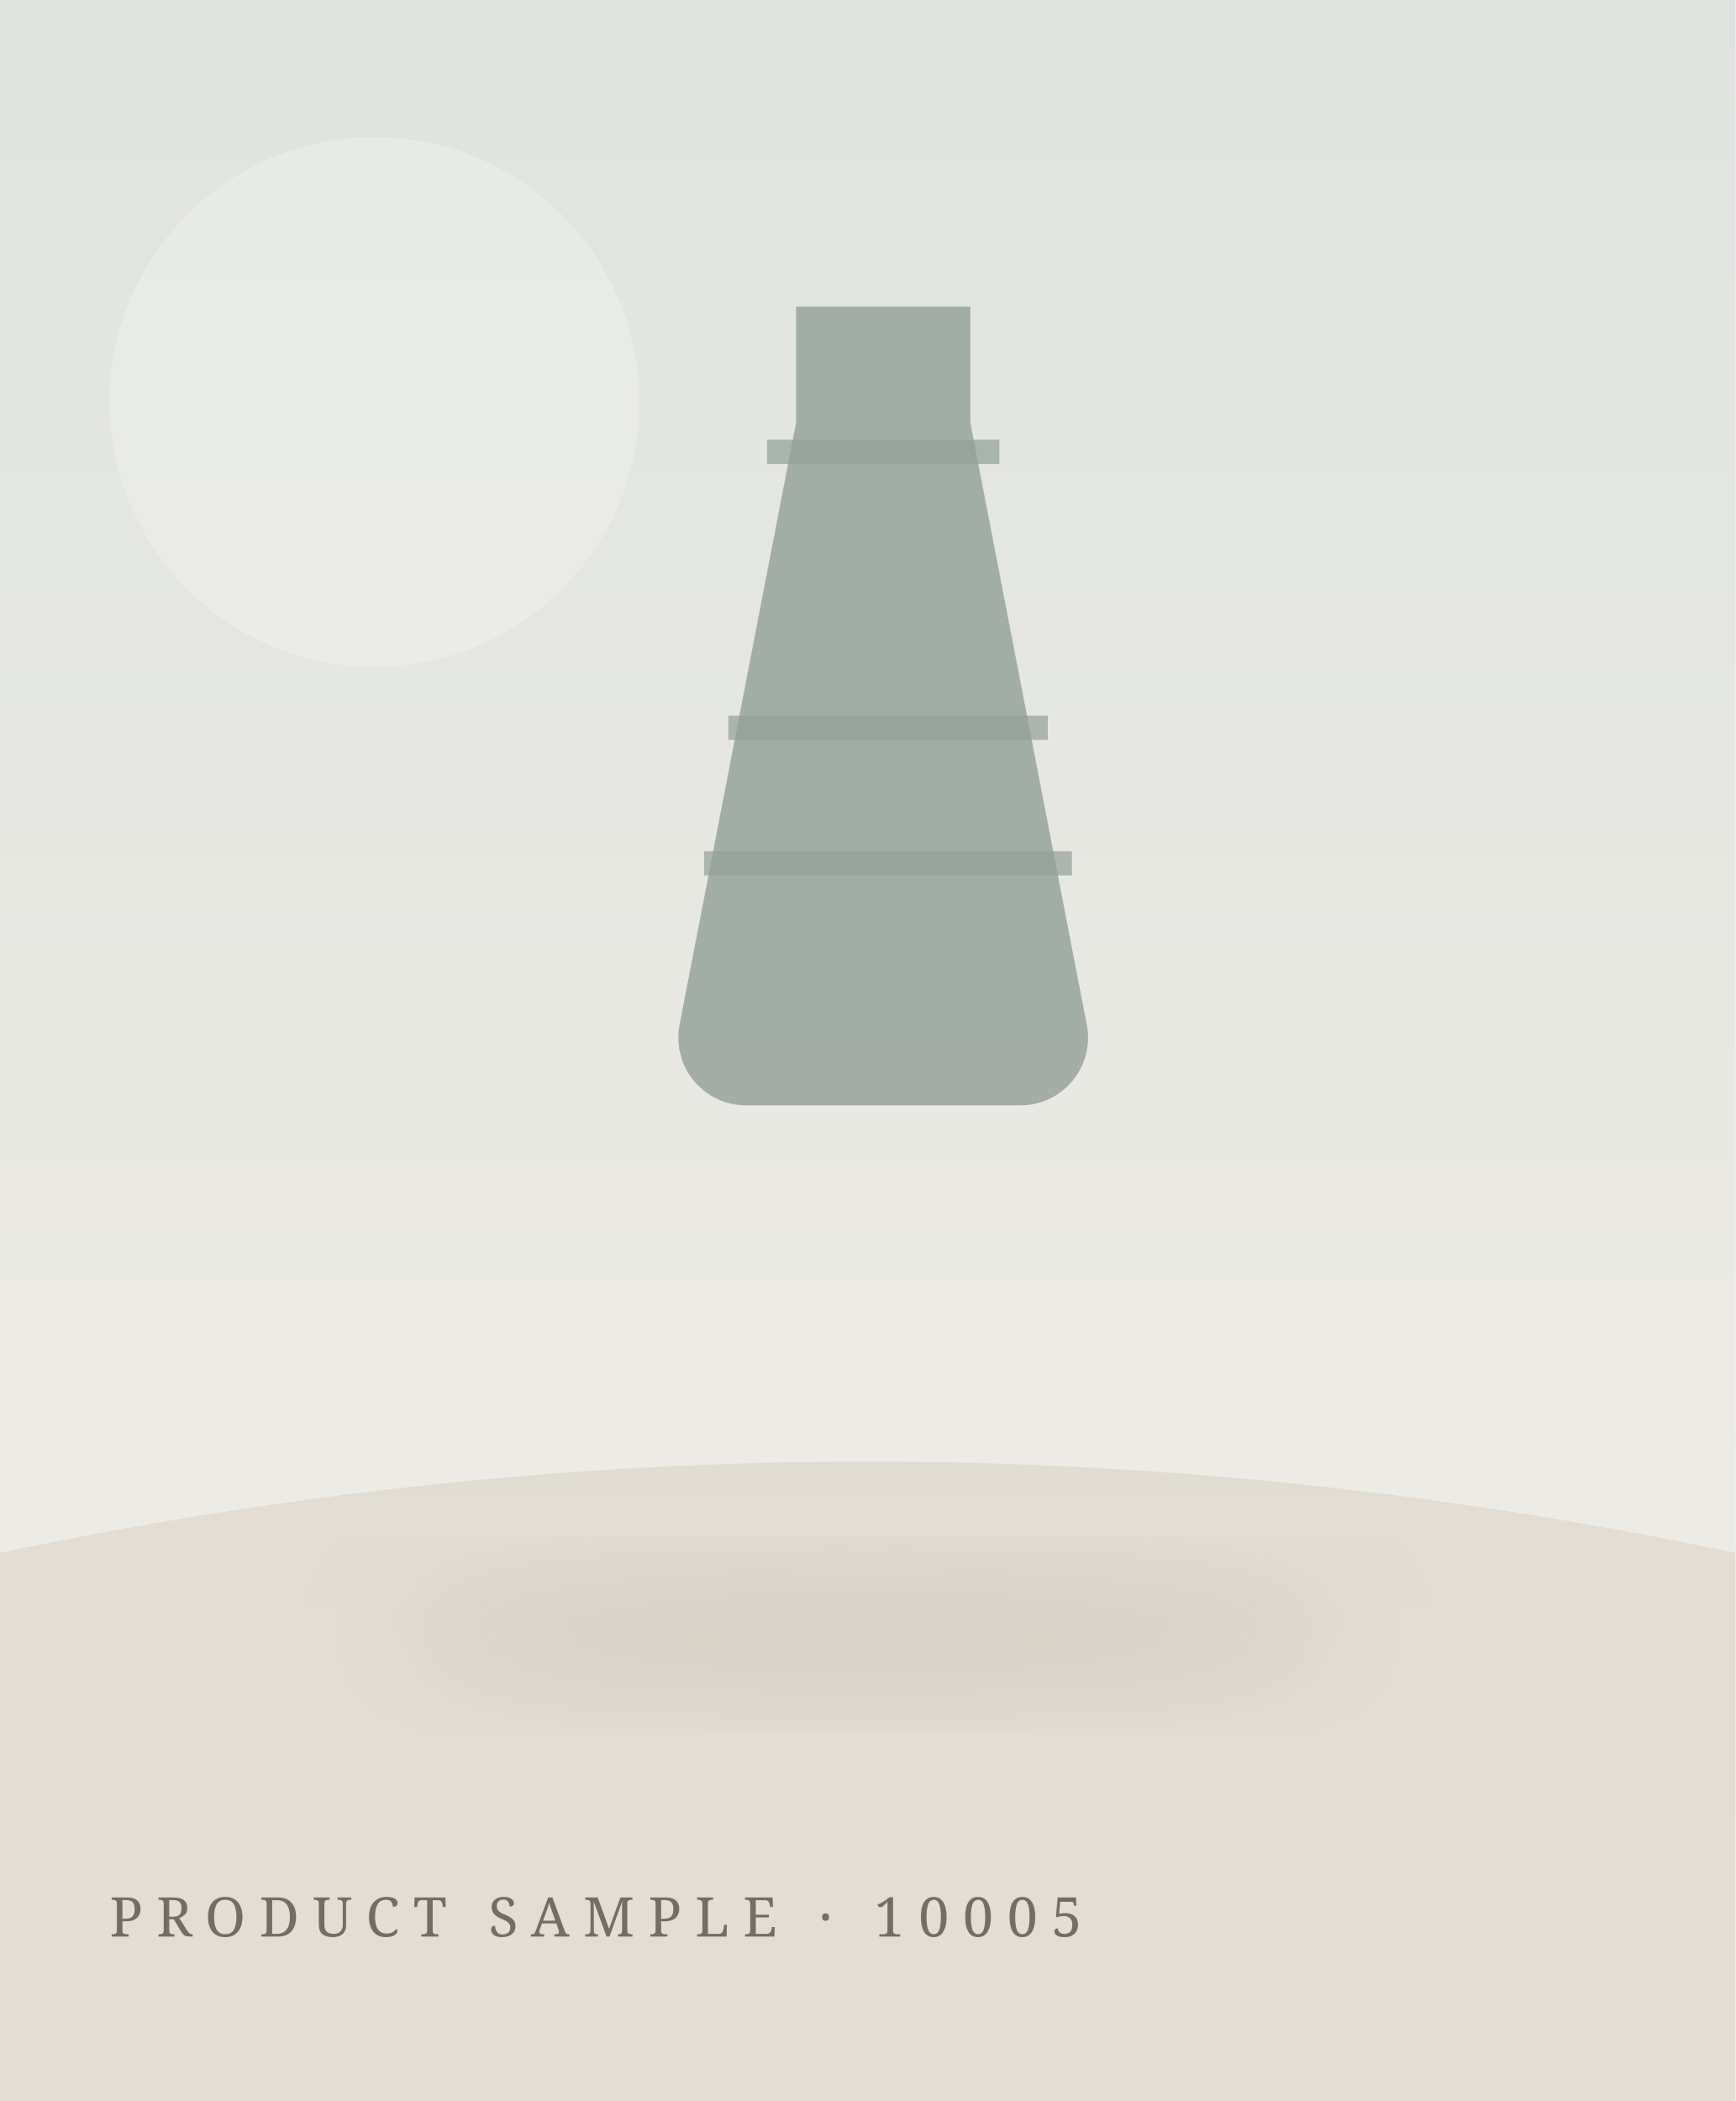
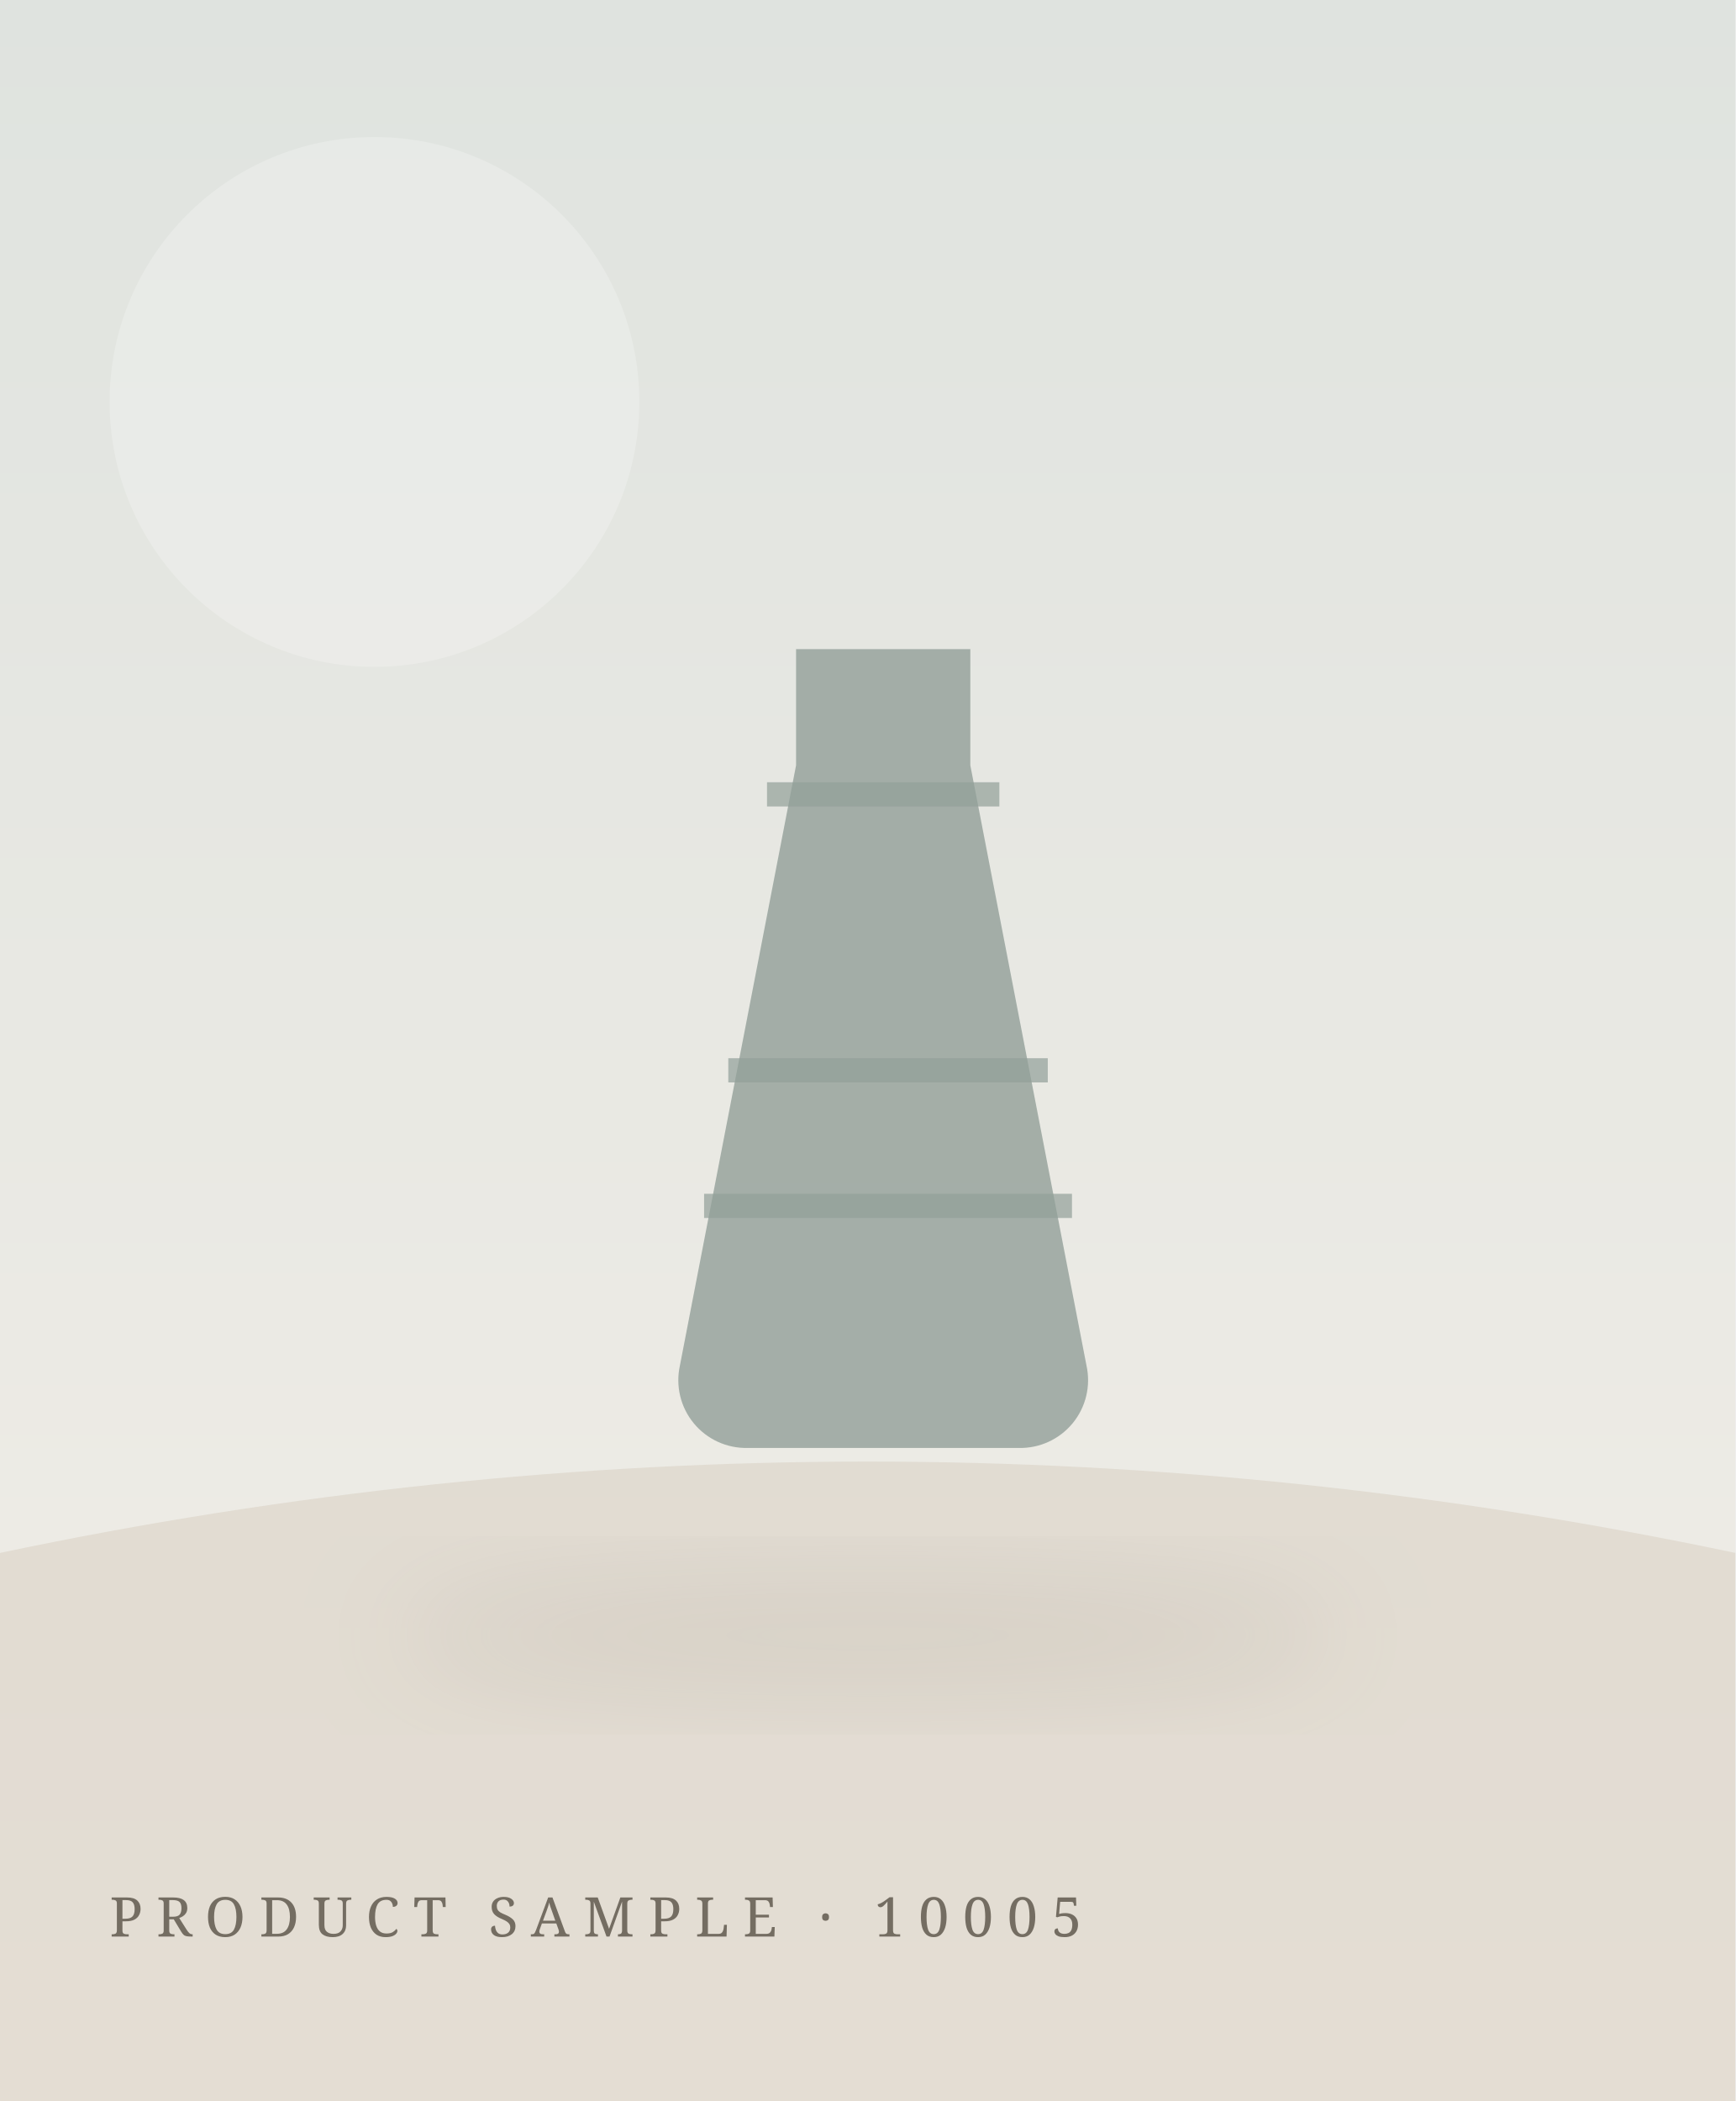
<svg xmlns="http://www.w3.org/2000/svg" viewBox="0 0 380 460">
  <defs>
    <linearGradient id="g" x2="0" y2="1">
      <stop stop-color="#dfe3df" />
      <stop offset="1" stop-color="#f2eee7" />
    </linearGradient>
    <filter id="s">
      <feGaussianBlur stdDeviation="12" />
    </filter>
  </defs>
  <rect width="380" height="460" fill="url(#g)" />
  <circle cx="82" cy="88" r="58" fill="#fff" opacity=".22" />
  <ellipse cx="190" cy="358" rx="105" ry="18" fill="#635b50" opacity=".16" filter="url(#s)" />
  <path d="M0 340Q190 300 380 340v120H0z" fill="#d8d0c3" opacity=".55" />
-   <g transform="translate(-8,12) scale(1.06)">
+   <g transform="translate(-8,87) scale(1.06)">
    <path d="M172 52h36v24l24 124a14 14 0 0 1-14 17h-56a14 14 0 0 1-14-17l24-124z" fill="#929f99" opacity=".8" />
    <path d="M166 82h48M158 139h66M153 167h76" stroke="#929f99" stroke-width="5" opacity=".7" />
  </g>
  <text x="24" y="424" fill="#746d62" font-family="Georgia,serif" font-size="12" letter-spacing="3">PRODUCT SAMPLE · 10005</text>
</svg>
